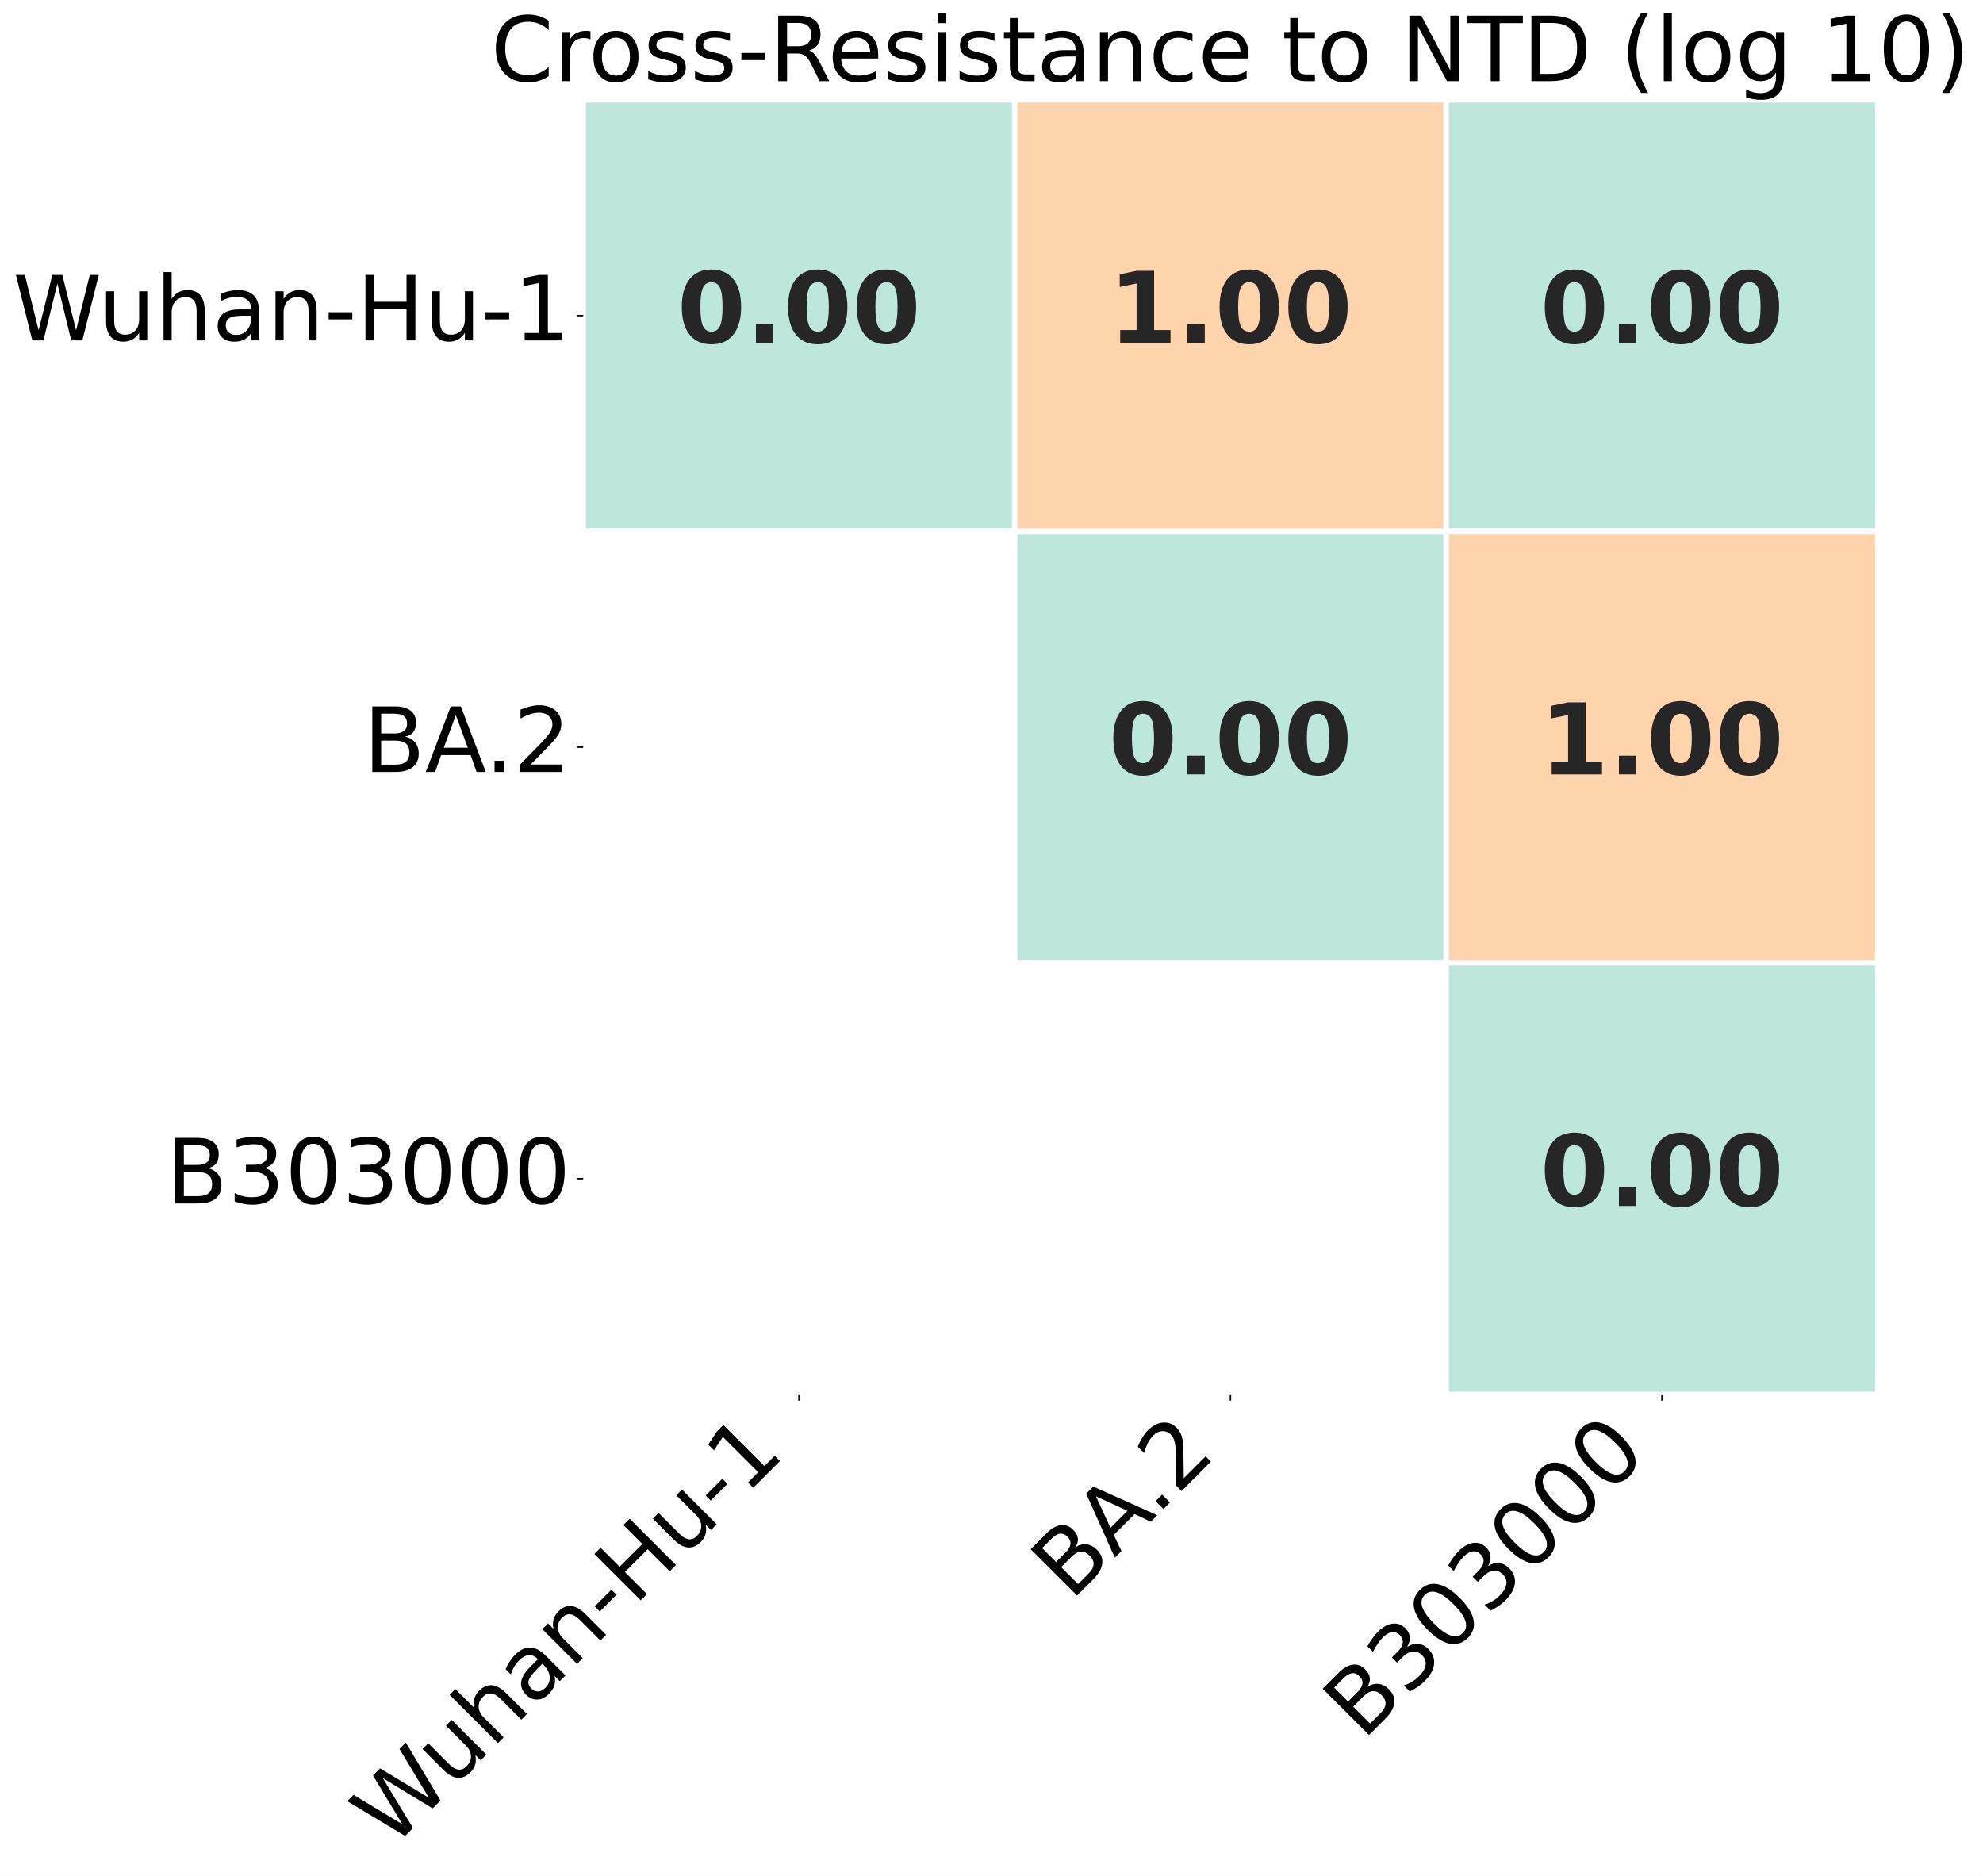
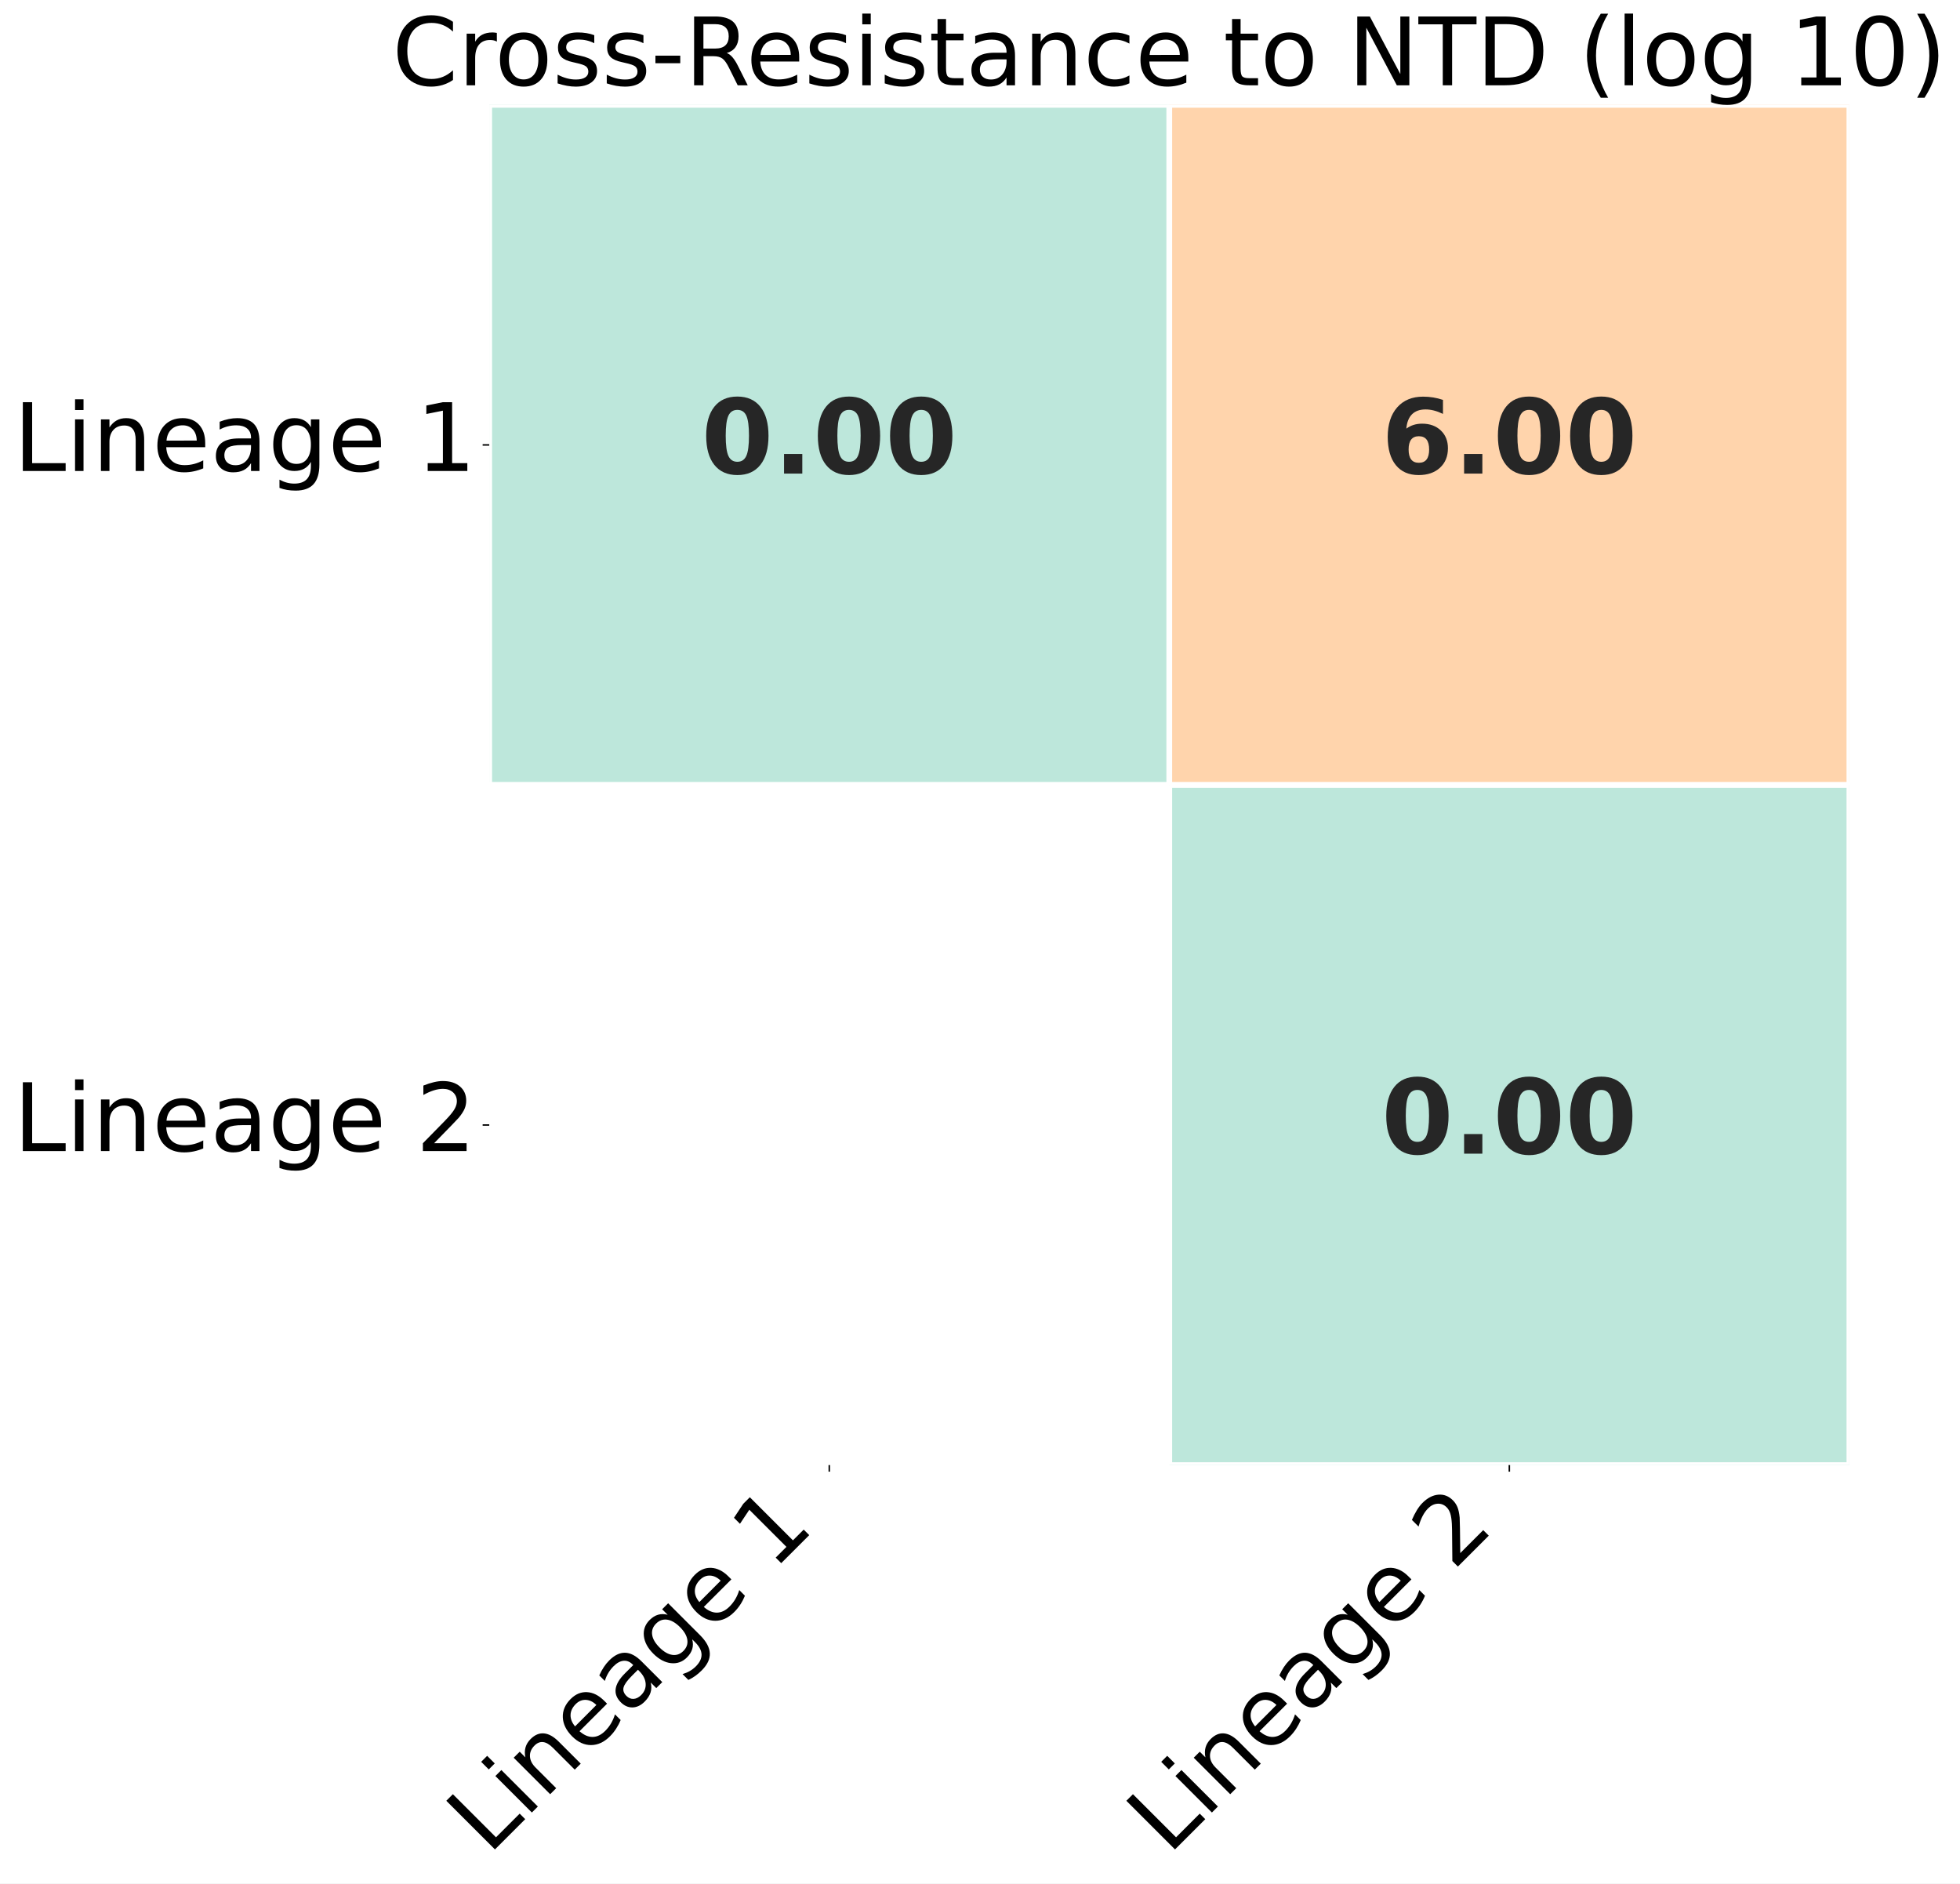
- <svg xmlns="http://www.w3.org/2000/svg" xmlns:xlink="http://www.w3.org/1999/xlink" width="1104.053pt" height="1044.29pt" viewBox="0 0 1104.053 1044.29" version="1.1">
+ <svg xmlns="http://www.w3.org/2000/svg" xmlns:xlink="http://www.w3.org/1999/xlink" width="1038.6pt" height="998.008pt" viewBox="0 0 1038.6 998.008" version="1.1">
  <defs>
    <style type="text/css">*{stroke-linejoin: round; stroke-linecap: butt}</style>
  </defs>
  <g id="figure_1">
    <g id="patch_1">
-       <path d="M 0 1044.29  L 1104.053 1044.29  L 1104.053 0  L 0 0  z " style="fill: #ffffff" />
+       <path d="M 0 998.008  L 1038.6 998.008  L 1038.6 -0  L 0 -0  z " style="fill: #ffffff" />
    </g>
    <g id="axes_1">
      <g id="patch_2">
-         <path d="M 324.708 776.311  L 1045.428 776.311  L 1045.428 55.591  L 324.708 55.591  z " style="fill: #ffffff" />
+         <path d="M 259.255 776.311  L 979.975 776.311  L 979.975 55.591  L 259.255 55.591  z " style="fill: #ffffff" />
      </g>
      <g id="QuadMesh_1">
-         <path d="M 324.708 55.591  L 564.948 55.591  L 564.948 295.831  L 324.708 295.831  L 324.708 55.591  " clip-path="url(#p3abfc32950)" style="fill: #bde7db; stroke: #ffffff; stroke-width: 3" />
-         <path d="M 564.948 55.591  L 805.188 55.591  L 805.188 295.831  L 564.948 295.831  L 564.948 55.591  " clip-path="url(#p3abfc32950)" style="fill: #ffd4ac; stroke: #ffffff; stroke-width: 3" />
-         <path d="M 805.188 55.591  L 1045.428 55.591  L 1045.428 295.831  L 805.188 295.831  L 805.188 55.591  " clip-path="url(#p3abfc32950)" style="fill: #bde7db; stroke: #ffffff; stroke-width: 3" />
-         <path d="M 324.708 295.831  L 564.948 295.831  L 564.948 536.071  L 324.708 536.071  L 324.708 295.831  " clip-path="url(#p3abfc32950)" style="fill: none; stroke: #ffffff; stroke-width: 3" />
-         <path d="M 564.948 295.831  L 805.188 295.831  L 805.188 536.071  L 564.948 536.071  L 564.948 295.831  " clip-path="url(#p3abfc32950)" style="fill: #bde7db; stroke: #ffffff; stroke-width: 3" />
-         <path d="M 805.188 295.831  L 1045.428 295.831  L 1045.428 536.071  L 805.188 536.071  L 805.188 295.831  " clip-path="url(#p3abfc32950)" style="fill: #ffd4ac; stroke: #ffffff; stroke-width: 3" />
-         <path d="M 324.708 536.071  L 564.948 536.071  L 564.948 776.311  L 324.708 776.311  L 324.708 536.071  " clip-path="url(#p3abfc32950)" style="fill: none; stroke: #ffffff; stroke-width: 3" />
-         <path d="M 564.948 536.071  L 805.188 536.071  L 805.188 776.311  L 564.948 776.311  L 564.948 536.071  " clip-path="url(#p3abfc32950)" style="fill: none; stroke: #ffffff; stroke-width: 3" />
-         <path d="M 805.188 536.071  L 1045.428 536.071  L 1045.428 776.311  L 805.188 776.311  L 805.188 536.071  " clip-path="url(#p3abfc32950)" style="fill: #bde7db; stroke: #ffffff; stroke-width: 3" />
+         <path d="M 259.255 55.591  L 619.615 55.591  L 619.615 415.951  L 259.255 415.951  L 259.255 55.591  " clip-path="url(#p491a91138c)" style="fill: #bde7db; stroke: #ffffff; stroke-width: 3" />
+         <path d="M 619.615 55.591  L 979.975 55.591  L 979.975 415.951  L 619.615 415.951  L 619.615 55.591  " clip-path="url(#p491a91138c)" style="fill: #ffd4ac; stroke: #ffffff; stroke-width: 3" />
+         <path d="M 259.255 415.951  L 619.615 415.951  L 619.615 776.311  L 259.255 776.311  L 259.255 415.951  " clip-path="url(#p491a91138c)" style="fill: none; stroke: #ffffff; stroke-width: 3" />
+         <path d="M 619.615 415.951  L 979.975 415.951  L 979.975 776.311  L 619.615 776.311  L 619.615 415.951  " clip-path="url(#p491a91138c)" style="fill: #bde7db; stroke: #ffffff; stroke-width: 3" />
      </g>
      <g id="matplotlib.axis_1">
        <g id="xtick_1">
          <g id="line2d_1">
            <defs>
-               <path id="mb047ad1d2c" d="M 0 0  L 0 3.5  " style="stroke: #000000; stroke-width: 0.8" />
+               <path id="m71ddd3927d" d="M 0 0  L 0 3.5  " style="stroke: #000000; stroke-width: 0.8" />
            </defs>
            <g>
-               <use xlink:href="#mb047ad1d2c" x="444.828" y="776.311" style="stroke: #000000; stroke-width: 0.8" />
+               <use xlink:href="#m71ddd3927d" x="439.435" y="776.311" style="stroke: #000000; stroke-width: 0.8" />
            </g>
          </g>
          <g id="text_1">
-             <g transform="translate(217.9128 1029.737) rotate(-45) scale(0.5 -0.5)">
+             <g transform="translate(258.8021 983.455) rotate(-45) scale(0.5 -0.5)">
              <defs>
-                 <path id="DejaVuSans-57" d="M 213 4666  L 850 4666  L 1831 722  L 2809 4666  L 3519 4666  L 4500 722  L 5478 4666  L 6119 4666  L 4947 0  L 4153 0  L 3169 4050  L 2175 0  L 1381 0  L 213 4666  z " transform="scale(0.015625)" />
-                 <path id="DejaVuSans-75" d="M 544 1381  L 544 3500  L 1119 3500  L 1119 1403  Q 1119 906 1312 657  Q 1506 409 1894 409  Q 2359 409 2629 706  Q 2900 1003 2900 1516  L 2900 3500  L 3475 3500  L 3475 0  L 2900 0  L 2900 538  Q 2691 219 2414 64  Q 2138 -91 1772 -91  Q 1169 -91 856 284  Q 544 659 544 1381  z M 1991 3584  L 1991 3584  z " transform="scale(0.015625)" />
-                 <path id="DejaVuSans-68" d="M 3513 2113  L 3513 0  L 2938 0  L 2938 2094  Q 2938 2591 2744 2837  Q 2550 3084 2163 3084  Q 1697 3084 1428 2787  Q 1159 2491 1159 1978  L 1159 0  L 581 0  L 581 4863  L 1159 4863  L 1159 2956  Q 1366 3272 1645 3428  Q 1925 3584 2291 3584  Q 2894 3584 3203 3211  Q 3513 2838 3513 2113  z " transform="scale(0.015625)" />
+                 <path id="DejaVuSans-4c" d="M 628 4666  L 1259 4666  L 1259 531  L 3531 531  L 3531 0  L 628 0  L 628 4666  z " transform="scale(0.015625)" />
+                 <path id="DejaVuSans-69" d="M 603 3500  L 1178 3500  L 1178 0  L 603 0  L 603 3500  z M 603 4863  L 1178 4863  L 1178 4134  L 603 4134  L 603 4863  z " transform="scale(0.015625)" />
+                 <path id="DejaVuSans-6e" d="M 3513 2113  L 3513 0  L 2938 0  L 2938 2094  Q 2938 2591 2744 2837  Q 2550 3084 2163 3084  Q 1697 3084 1428 2787  Q 1159 2491 1159 1978  L 1159 0  L 581 0  L 581 3500  L 1159 3500  L 1159 2956  Q 1366 3272 1645 3428  Q 1925 3584 2291 3584  Q 2894 3584 3203 3211  Q 3513 2838 3513 2113  z " transform="scale(0.015625)" />
+                 <path id="DejaVuSans-65" d="M 3597 1894  L 3597 1613  L 953 1613  Q 991 1019 1311 708  Q 1631 397 2203 397  Q 2534 397 2845 478  Q 3156 559 3463 722  L 3463 178  Q 3153 47 2828 -22  Q 2503 -91 2169 -91  Q 1331 -91 842 396  Q 353 884 353 1716  Q 353 2575 817 3079  Q 1281 3584 2069 3584  Q 2775 3584 3186 3129  Q 3597 2675 3597 1894  z M 3022 2063  Q 3016 2534 2758 2815  Q 2500 3097 2075 3097  Q 1594 3097 1305 2825  Q 1016 2553 972 2059  L 3022 2063  z " transform="scale(0.015625)" />
                <path id="DejaVuSans-61" d="M 2194 1759  Q 1497 1759 1228 1600  Q 959 1441 959 1056  Q 959 750 1161 570  Q 1363 391 1709 391  Q 2188 391 2477 730  Q 2766 1069 2766 1631  L 2766 1759  L 2194 1759  z M 3341 1997  L 3341 0  L 2766 0  L 2766 531  Q 2569 213 2275 61  Q 1981 -91 1556 -91  Q 1019 -91 701 211  Q 384 513 384 1019  Q 384 1609 779 1909  Q 1175 2209 1959 2209  L 2766 2209  L 2766 2266  Q 2766 2663 2505 2880  Q 2244 3097 1772 3097  Q 1472 3097 1187 3025  Q 903 2953 641 2809  L 641 3341  Q 956 3463 1253 3523  Q 1550 3584 1831 3584  Q 2591 3584 2966 3190  Q 3341 2797 3341 1997  z " transform="scale(0.015625)" />
-                 <path id="DejaVuSans-6e" d="M 3513 2113  L 3513 0  L 2938 0  L 2938 2094  Q 2938 2591 2744 2837  Q 2550 3084 2163 3084  Q 1697 3084 1428 2787  Q 1159 2491 1159 1978  L 1159 0  L 581 0  L 581 3500  L 1159 3500  L 1159 2956  Q 1366 3272 1645 3428  Q 1925 3584 2291 3584  Q 2894 3584 3203 3211  Q 3513 2838 3513 2113  z " transform="scale(0.015625)" />
-                 <path id="DejaVuSans-2d" d="M 313 2009  L 1997 2009  L 1997 1497  L 313 1497  L 313 2009  z " transform="scale(0.015625)" />
-                 <path id="DejaVuSans-48" d="M 628 4666  L 1259 4666  L 1259 2753  L 3553 2753  L 3553 4666  L 4184 4666  L 4184 0  L 3553 0  L 3553 2222  L 1259 2222  L 1259 0  L 628 0  L 628 4666  z " transform="scale(0.015625)" />
+                 <path id="DejaVuSans-67" d="M 2906 1791  Q 2906 2416 2648 2759  Q 2391 3103 1925 3103  Q 1463 3103 1205 2759  Q 947 2416 947 1791  Q 947 1169 1205 825  Q 1463 481 1925 481  Q 2391 481 2648 825  Q 2906 1169 2906 1791  z M 3481 434  Q 3481 -459 3084 -895  Q 2688 -1331 1869 -1331  Q 1566 -1331 1297 -1286  Q 1028 -1241 775 -1147  L 775 -588  Q 1028 -725 1275 -790  Q 1522 -856 1778 -856  Q 2344 -856 2625 -561  Q 2906 -266 2906 331  L 2906 616  Q 2728 306 2450 153  Q 2172 0 1784 0  Q 1141 0 747 490  Q 353 981 353 1791  Q 353 2603 747 3093  Q 1141 3584 1784 3584  Q 2172 3584 2450 3431  Q 2728 3278 2906 2969  L 2906 3500  L 3481 3500  L 3481 434  z " transform="scale(0.015625)" />
+                 <path id="DejaVuSans-20" transform="scale(0.015625)" />
                <path id="DejaVuSans-31" d="M 794 531  L 1825 531  L 1825 4091  L 703 3866  L 703 4441  L 1819 4666  L 2450 4666  L 2450 531  L 3481 531  L 3481 0  L 794 0  L 794 531  z " transform="scale(0.015625)" />
              </defs>
-               <use xlink:href="#DejaVuSans-57" />
-               <use xlink:href="#DejaVuSans-75" x="95.252" />
-               <use xlink:href="#DejaVuSans-68" x="158.631" />
-               <use xlink:href="#DejaVuSans-61" x="222.01" />
-               <use xlink:href="#DejaVuSans-6e" x="283.289" />
-               <use xlink:href="#DejaVuSans-2d" x="346.668" />
-               <use xlink:href="#DejaVuSans-48" x="382.752" />
-               <use xlink:href="#DejaVuSans-75" x="457.947" />
-               <use xlink:href="#DejaVuSans-2d" x="521.326" />
-               <use xlink:href="#DejaVuSans-31" x="557.41" />
+               <use xlink:href="#DejaVuSans-4c" />
+               <use xlink:href="#DejaVuSans-69" x="55.713" />
+               <use xlink:href="#DejaVuSans-6e" x="83.496" />
+               <use xlink:href="#DejaVuSans-65" x="146.875" />
+               <use xlink:href="#DejaVuSans-61" x="208.398" />
+               <use xlink:href="#DejaVuSans-67" x="269.678" />
+               <use xlink:href="#DejaVuSans-65" x="333.154" />
+               <use xlink:href="#DejaVuSans-20" x="394.678" />
+               <use xlink:href="#DejaVuSans-31" x="426.465" />
            </g>
          </g>
        </g>
        <g id="xtick_2">
          <g id="line2d_2">
            <g>
-               <use xlink:href="#mb047ad1d2c" x="685.068" y="776.311" style="stroke: #000000; stroke-width: 0.8" />
+               <use xlink:href="#m71ddd3927d" x="799.795" y="776.311" style="stroke: #000000; stroke-width: 0.8" />
            </g>
          </g>
          <g id="text_2">
-             <g transform="translate(596.1602 891.73) rotate(-45) scale(0.5 -0.5)">
+             <g transform="translate(619.1621 983.455) rotate(-45) scale(0.5 -0.5)">
              <defs>
-                 <path id="DejaVuSans-42" d="M 1259 2228  L 1259 519  L 2272 519  Q 2781 519 3026 730  Q 3272 941 3272 1375  Q 3272 1813 3026 2020  Q 2781 2228 2272 2228  L 1259 2228  z M 1259 4147  L 1259 2741  L 2194 2741  Q 2656 2741 2882 2914  Q 3109 3088 3109 3444  Q 3109 3797 2882 3972  Q 2656 4147 2194 4147  L 1259 4147  z M 628 4666  L 2241 4666  Q 2963 4666 3353 4366  Q 3744 4066 3744 3513  Q 3744 3084 3544 2831  Q 3344 2578 2956 2516  Q 3422 2416 3680 2098  Q 3938 1781 3938 1306  Q 3938 681 3513 340  Q 3088 0 2303 0  L 628 0  L 628 4666  z " transform="scale(0.015625)" />
-                 <path id="DejaVuSans-41" d="M 2188 4044  L 1331 1722  L 3047 1722  L 2188 4044  z M 1831 4666  L 2547 4666  L 4325 0  L 3669 0  L 3244 1197  L 1141 1197  L 716 0  L 50 0  L 1831 4666  z " transform="scale(0.015625)" />
-                 <path id="DejaVuSans-2e" d="M 684 794  L 1344 794  L 1344 0  L 684 0  L 684 794  z " transform="scale(0.015625)" />
                <path id="DejaVuSans-32" d="M 1228 531  L 3431 531  L 3431 0  L 469 0  L 469 531  Q 828 903 1448 1529  Q 2069 2156 2228 2338  Q 2531 2678 2651 2914  Q 2772 3150 2772 3378  Q 2772 3750 2511 3984  Q 2250 4219 1831 4219  Q 1534 4219 1204 4116  Q 875 4013 500 3803  L 500 4441  Q 881 4594 1212 4672  Q 1544 4750 1819 4750  Q 2544 4750 2975 4387  Q 3406 4025 3406 3419  Q 3406 3131 3298 2873  Q 3191 2616 2906 2266  Q 2828 2175 2409 1742  Q 1991 1309 1228 531  z " transform="scale(0.015625)" />
              </defs>
-               <use xlink:href="#DejaVuSans-42" />
-               <use xlink:href="#DejaVuSans-41" x="68.604" />
-               <use xlink:href="#DejaVuSans-2e" x="135.262" />
-               <use xlink:href="#DejaVuSans-32" x="167.049" />
-             </g>
-           </g>
-         </g>
-         <g id="xtick_3">
-           <g id="line2d_3">
-             <g>
-               <use xlink:href="#mb047ad1d2c" x="925.308" y="776.311" style="stroke: #000000; stroke-width: 0.8" />
-             </g>
-           </g>
-           <g id="text_3">
-             <g transform="translate(758.7289 969.4012) rotate(-45) scale(0.5 -0.5)">
-               <defs>
-                 <path id="DejaVuSans-33" d="M 2597 2516  Q 3050 2419 3304 2112  Q 3559 1806 3559 1356  Q 3559 666 3084 287  Q 2609 -91 1734 -91  Q 1441 -91 1130 -33  Q 819 25 488 141  L 488 750  Q 750 597 1062 519  Q 1375 441 1716 441  Q 2309 441 2620 675  Q 2931 909 2931 1356  Q 2931 1769 2642 2001  Q 2353 2234 1838 2234  L 1294 2234  L 1294 2753  L 1863 2753  Q 2328 2753 2575 2939  Q 2822 3125 2822 3475  Q 2822 3834 2567 4026  Q 2313 4219 1838 4219  Q 1578 4219 1281 4162  Q 984 4106 628 3988  L 628 4550  Q 988 4650 1302 4700  Q 1616 4750 1894 4750  Q 2613 4750 3031 4423  Q 3450 4097 3450 3541  Q 3450 3153 3228 2886  Q 3006 2619 2597 2516  z " transform="scale(0.015625)" />
-                 <path id="DejaVuSans-30" d="M 2034 4250  Q 1547 4250 1301 3770  Q 1056 3291 1056 2328  Q 1056 1369 1301 889  Q 1547 409 2034 409  Q 2525 409 2770 889  Q 3016 1369 3016 2328  Q 3016 3291 2770 3770  Q 2525 4250 2034 4250  z M 2034 4750  Q 2819 4750 3233 4129  Q 3647 3509 3647 2328  Q 3647 1150 3233 529  Q 2819 -91 2034 -91  Q 1250 -91 836 529  Q 422 1150 422 2328  Q 422 3509 836 4129  Q 1250 4750 2034 4750  z " transform="scale(0.015625)" />
-               </defs>
-               <use xlink:href="#DejaVuSans-42" />
-               <use xlink:href="#DejaVuSans-33" x="68.604" />
-               <use xlink:href="#DejaVuSans-30" x="132.227" />
-               <use xlink:href="#DejaVuSans-33" x="195.85" />
-               <use xlink:href="#DejaVuSans-30" x="259.473" />
-               <use xlink:href="#DejaVuSans-30" x="323.096" />
-               <use xlink:href="#DejaVuSans-30" x="386.719" />
+               <use xlink:href="#DejaVuSans-4c" />
+               <use xlink:href="#DejaVuSans-69" x="55.713" />
+               <use xlink:href="#DejaVuSans-6e" x="83.496" />
+               <use xlink:href="#DejaVuSans-65" x="146.875" />
+               <use xlink:href="#DejaVuSans-61" x="208.398" />
+               <use xlink:href="#DejaVuSans-67" x="269.678" />
+               <use xlink:href="#DejaVuSans-65" x="333.154" />
+               <use xlink:href="#DejaVuSans-20" x="394.678" />
+               <use xlink:href="#DejaVuSans-32" x="426.465" />
            </g>
          </g>
        </g>
      </g>
      <g id="matplotlib.axis_2">
        <g id="ytick_1">
+           <g id="line2d_3">
+             <defs>
+               <path id="mb40566848c" d="M 0 0  L -3.5 0  " style="stroke: #000000; stroke-width: 0.8" />
+             </defs>
+             <g>
+               <use xlink:href="#mb40566848c" x="259.255" y="235.771" style="stroke: #000000; stroke-width: 0.8" />
+             </g>
+           </g>
+           <g id="text_3">
+             <g transform="translate(7.2 249.5675) scale(0.5 -0.5)">
+               <use xlink:href="#DejaVuSans-4c" />
+               <use xlink:href="#DejaVuSans-69" x="55.713" />
+               <use xlink:href="#DejaVuSans-6e" x="83.496" />
+               <use xlink:href="#DejaVuSans-65" x="146.875" />
+               <use xlink:href="#DejaVuSans-61" x="208.398" />
+               <use xlink:href="#DejaVuSans-67" x="269.678" />
+               <use xlink:href="#DejaVuSans-65" x="333.154" />
+               <use xlink:href="#DejaVuSans-20" x="394.678" />
+               <use xlink:href="#DejaVuSans-31" x="426.465" />
+             </g>
+           </g>
+         </g>
+         <g id="ytick_2">
          <g id="line2d_4">
-             <defs>
-               <path id="m033b2c96a1" d="M 0 0  L -3.5 0  " style="stroke: #000000; stroke-width: 0.8" />
-             </defs>
-             <g>
-               <use xlink:href="#m033b2c96a1" x="324.708" y="175.711" style="stroke: #000000; stroke-width: 0.8" />
+             <g>
+               <use xlink:href="#mb40566848c" x="259.255" y="596.131" style="stroke: #000000; stroke-width: 0.8" />
            </g>
          </g>
          <g id="text_4">
-             <g transform="translate(7.2 189.5075) scale(0.5 -0.5)">
-               <use xlink:href="#DejaVuSans-57" />
-               <use xlink:href="#DejaVuSans-75" x="95.252" />
-               <use xlink:href="#DejaVuSans-68" x="158.631" />
-               <use xlink:href="#DejaVuSans-61" x="222.01" />
-               <use xlink:href="#DejaVuSans-6e" x="283.289" />
-               <use xlink:href="#DejaVuSans-2d" x="346.668" />
-               <use xlink:href="#DejaVuSans-48" x="382.752" />
-               <use xlink:href="#DejaVuSans-75" x="457.947" />
-               <use xlink:href="#DejaVuSans-2d" x="521.326" />
-               <use xlink:href="#DejaVuSans-31" x="557.41" />
-             </g>
-           </g>
-         </g>
-         <g id="ytick_2">
-           <g id="line2d_5">
-             <g>
-               <use xlink:href="#m033b2c96a1" x="324.708" y="415.951" style="stroke: #000000; stroke-width: 0.8" />
-             </g>
-           </g>
-           <g id="text_5">
-             <g transform="translate(202.3719 429.7475) scale(0.5 -0.5)">
-               <use xlink:href="#DejaVuSans-42" />
-               <use xlink:href="#DejaVuSans-41" x="68.604" />
-               <use xlink:href="#DejaVuSans-2e" x="135.262" />
-               <use xlink:href="#DejaVuSans-32" x="167.049" />
-             </g>
-           </g>
-         </g>
-         <g id="ytick_3">
-           <g id="line2d_6">
-             <g>
-               <use xlink:href="#m033b2c96a1" x="324.708" y="656.191" style="stroke: #000000; stroke-width: 0.8" />
-             </g>
-           </g>
-           <g id="text_6">
-             <g transform="translate(92.52813 669.9875) scale(0.5 -0.5)">
-               <use xlink:href="#DejaVuSans-42" />
-               <use xlink:href="#DejaVuSans-33" x="68.604" />
-               <use xlink:href="#DejaVuSans-30" x="132.227" />
-               <use xlink:href="#DejaVuSans-33" x="195.85" />
-               <use xlink:href="#DejaVuSans-30" x="259.473" />
-               <use xlink:href="#DejaVuSans-30" x="323.096" />
-               <use xlink:href="#DejaVuSans-30" x="386.719" />
-             </g>
-           </g>
-         </g>
-       </g>
-       <g id="text_7">
-         <g style="fill: #262626" transform="translate(376.9802 190.8872) scale(0.55 -0.55)">
+             <g transform="translate(7.2 609.9275) scale(0.5 -0.5)">
+               <use xlink:href="#DejaVuSans-4c" />
+               <use xlink:href="#DejaVuSans-69" x="55.713" />
+               <use xlink:href="#DejaVuSans-6e" x="83.496" />
+               <use xlink:href="#DejaVuSans-65" x="146.875" />
+               <use xlink:href="#DejaVuSans-61" x="208.398" />
+               <use xlink:href="#DejaVuSans-67" x="269.678" />
+               <use xlink:href="#DejaVuSans-65" x="333.154" />
+               <use xlink:href="#DejaVuSans-20" x="394.678" />
+               <use xlink:href="#DejaVuSans-32" x="426.465" />
+             </g>
+           </g>
+         </g>
+       </g>
+       <g id="text_5">
+         <g style="fill: #262626" transform="translate(371.587 250.9472) scale(0.55 -0.55)">
          <defs>
            <path id="DejaVuSans-Bold-30" d="M 2944 2338  Q 2944 3213 2780 3570  Q 2616 3928 2228 3928  Q 1841 3928 1675 3570  Q 1509 3213 1509 2338  Q 1509 1453 1675 1090  Q 1841 728 2228 728  Q 2613 728 2778 1090  Q 2944 1453 2944 2338  z M 4147 2328  Q 4147 1169 3647 539  Q 3147 -91 2228 -91  Q 1306 -91 806 539  Q 306 1169 306 2328  Q 306 3491 806 4120  Q 1306 4750 2228 4750  Q 3147 4750 3647 4120  Q 4147 3491 4147 2328  z " transform="scale(0.015625)" />
            <path id="DejaVuSans-Bold-2e" d="M 653 1209  L 1778 1209  L 1778 0  L 653 0  L 653 1209  z " transform="scale(0.015625)" />
          </defs>
          <use xlink:href="#DejaVuSans-Bold-30" />
          <use xlink:href="#DejaVuSans-Bold-2e" x="69.58" />
          <use xlink:href="#DejaVuSans-Bold-30" x="107.568" />
          <use xlink:href="#DejaVuSans-Bold-30" x="177.148" />
        </g>
      </g>
-       <g id="text_8">
-         <g style="fill: #262626" transform="translate(617.2202 190.8872) scale(0.55 -0.55)">
+       <g id="text_6">
+         <g style="fill: #262626" transform="translate(731.947 250.9472) scale(0.55 -0.55)">
          <defs>
-             <path id="DejaVuSans-Bold-31" d="M 750 831  L 1813 831  L 1813 3847  L 722 3622  L 722 4441  L 1806 4666  L 2950 4666  L 2950 831  L 4013 831  L 4013 0  L 750 0  L 750 831  z " transform="scale(0.015625)" />
+             <path id="DejaVuSans-Bold-36" d="M 2316 2303  Q 2000 2303 1842 2098  Q 1684 1894 1684 1484  Q 1684 1075 1842 870  Q 2000 666 2316 666  Q 2634 666 2792 870  Q 2950 1075 2950 1484  Q 2950 1894 2792 2098  Q 2634 2303 2316 2303  z M 3803 4544  L 3803 3681  Q 3506 3822 3243 3889  Q 2981 3956 2731 3956  Q 2194 3956 1894 3657  Q 1594 3359 1544 2772  Q 1750 2925 1990 3001  Q 2231 3078 2516 3078  Q 3231 3078 3670 2659  Q 4109 2241 4109 1563  Q 4109 813 3618 361  Q 3128 -91 2303 -91  Q 1394 -91 895 523  Q 397 1138 397 2266  Q 397 3422 980 4083  Q 1563 4744 2578 4744  Q 2900 4744 3203 4694  Q 3506 4644 3803 4544  z " transform="scale(0.015625)" />
          </defs>
-           <use xlink:href="#DejaVuSans-Bold-31" />
+           <use xlink:href="#DejaVuSans-Bold-36" />
          <use xlink:href="#DejaVuSans-Bold-2e" x="69.58" />
          <use xlink:href="#DejaVuSans-Bold-30" x="107.568" />
          <use xlink:href="#DejaVuSans-Bold-30" x="177.148" />
        </g>
      </g>
-       <g id="text_9">
-         <g style="fill: #262626" transform="translate(857.4602 190.8872) scale(0.55 -0.55)">
+       <g id="text_7">
+         <g style="fill: #262626" transform="translate(731.947 611.3072) scale(0.55 -0.55)">
          <use xlink:href="#DejaVuSans-Bold-30" />
          <use xlink:href="#DejaVuSans-Bold-2e" x="69.58" />
          <use xlink:href="#DejaVuSans-Bold-30" x="107.568" />
          <use xlink:href="#DejaVuSans-Bold-30" x="177.148" />
        </g>
      </g>
-       <g id="text_10">
-         <g style="fill: #262626" transform="translate(617.2202 431.1272) scale(0.55 -0.55)">
-           <use xlink:href="#DejaVuSans-Bold-30" />
-           <use xlink:href="#DejaVuSans-Bold-2e" x="69.58" />
-           <use xlink:href="#DejaVuSans-Bold-30" x="107.568" />
-           <use xlink:href="#DejaVuSans-Bold-30" x="177.148" />
-         </g>
-       </g>
-       <g id="text_11">
-         <g style="fill: #262626" transform="translate(857.4602 431.1272) scale(0.55 -0.55)">
-           <use xlink:href="#DejaVuSans-Bold-31" />
-           <use xlink:href="#DejaVuSans-Bold-2e" x="69.58" />
-           <use xlink:href="#DejaVuSans-Bold-30" x="107.568" />
-           <use xlink:href="#DejaVuSans-Bold-30" x="177.148" />
-         </g>
-       </g>
-       <g id="text_12">
-         <g style="fill: #262626" transform="translate(857.4602 671.3672) scale(0.55 -0.55)">
-           <use xlink:href="#DejaVuSans-Bold-30" />
-           <use xlink:href="#DejaVuSans-Bold-2e" x="69.58" />
-           <use xlink:href="#DejaVuSans-Bold-30" x="107.568" />
-           <use xlink:href="#DejaVuSans-Bold-30" x="177.148" />
-         </g>
-       </g>
-       <g id="text_13">
-         <g transform="translate(273.2827 45.19219) scale(0.5 -0.5)">
+       <g id="text_8">
+         <g transform="translate(207.8295 45.19219) scale(0.5 -0.5)">
          <defs>
            <path id="DejaVuSans-43" d="M 4122 4306  L 4122 3641  Q 3803 3938 3442 4084  Q 3081 4231 2675 4231  Q 1875 4231 1450 3742  Q 1025 3253 1025 2328  Q 1025 1406 1450 917  Q 1875 428 2675 428  Q 3081 428 3442 575  Q 3803 722 4122 1019  L 4122 359  Q 3791 134 3420 21  Q 3050 -91 2638 -91  Q 1578 -91 968 557  Q 359 1206 359 2328  Q 359 3453 968 4101  Q 1578 4750 2638 4750  Q 3056 4750 3426 4639  Q 3797 4528 4122 4306  z " transform="scale(0.015625)" />
            <path id="DejaVuSans-72" d="M 2631 2963  Q 2534 3019 2420 3045  Q 2306 3072 2169 3072  Q 1681 3072 1420 2755  Q 1159 2438 1159 1844  L 1159 0  L 581 0  L 581 3500  L 1159 3500  L 1159 2956  Q 1341 3275 1631 3429  Q 1922 3584 2338 3584  Q 2397 3584 2469 3576  Q 2541 3569 2628 3553  L 2631 2963  z " transform="scale(0.015625)" />
            <path id="DejaVuSans-6f" d="M 1959 3097  Q 1497 3097 1228 2736  Q 959 2375 959 1747  Q 959 1119 1226 758  Q 1494 397 1959 397  Q 2419 397 2687 759  Q 2956 1122 2956 1747  Q 2956 2369 2687 2733  Q 2419 3097 1959 3097  z M 1959 3584  Q 2709 3584 3137 3096  Q 3566 2609 3566 1747  Q 3566 888 3137 398  Q 2709 -91 1959 -91  Q 1206 -91 779 398  Q 353 888 353 1747  Q 353 2609 779 3096  Q 1206 3584 1959 3584  z " transform="scale(0.015625)" />
            <path id="DejaVuSans-73" d="M 2834 3397  L 2834 2853  Q 2591 2978 2328 3040  Q 2066 3103 1784 3103  Q 1356 3103 1142 2972  Q 928 2841 928 2578  Q 928 2378 1081 2264  Q 1234 2150 1697 2047  L 1894 2003  Q 2506 1872 2764 1633  Q 3022 1394 3022 966  Q 3022 478 2636 193  Q 2250 -91 1575 -91  Q 1294 -91 989 -36  Q 684 19 347 128  L 347 722  Q 666 556 975 473  Q 1284 391 1588 391  Q 1994 391 2212 530  Q 2431 669 2431 922  Q 2431 1156 2273 1281  Q 2116 1406 1581 1522  L 1381 1569  Q 847 1681 609 1914  Q 372 2147 372 2553  Q 372 3047 722 3315  Q 1072 3584 1716 3584  Q 2034 3584 2315 3537  Q 2597 3491 2834 3397  z " transform="scale(0.015625)" />
+             <path id="DejaVuSans-2d" d="M 313 2009  L 1997 2009  L 1997 1497  L 313 1497  L 313 2009  z " transform="scale(0.015625)" />
            <path id="DejaVuSans-52" d="M 2841 2188  Q 3044 2119 3236 1894  Q 3428 1669 3622 1275  L 4263 0  L 3584 0  L 2988 1197  Q 2756 1666 2539 1819  Q 2322 1972 1947 1972  L 1259 1972  L 1259 0  L 628 0  L 628 4666  L 2053 4666  Q 2853 4666 3247 4331  Q 3641 3997 3641 3322  Q 3641 2881 3436 2590  Q 3231 2300 2841 2188  z M 1259 4147  L 1259 2491  L 2053 2491  Q 2509 2491 2742 2702  Q 2975 2913 2975 3322  Q 2975 3731 2742 3939  Q 2509 4147 2053 4147  L 1259 4147  z " transform="scale(0.015625)" />
-             <path id="DejaVuSans-65" d="M 3597 1894  L 3597 1613  L 953 1613  Q 991 1019 1311 708  Q 1631 397 2203 397  Q 2534 397 2845 478  Q 3156 559 3463 722  L 3463 178  Q 3153 47 2828 -22  Q 2503 -91 2169 -91  Q 1331 -91 842 396  Q 353 884 353 1716  Q 353 2575 817 3079  Q 1281 3584 2069 3584  Q 2775 3584 3186 3129  Q 3597 2675 3597 1894  z M 3022 2063  Q 3016 2534 2758 2815  Q 2500 3097 2075 3097  Q 1594 3097 1305 2825  Q 1016 2553 972 2059  L 3022 2063  z " transform="scale(0.015625)" />
-             <path id="DejaVuSans-69" d="M 603 3500  L 1178 3500  L 1178 0  L 603 0  L 603 3500  z M 603 4863  L 1178 4863  L 1178 4134  L 603 4134  L 603 4863  z " transform="scale(0.015625)" />
            <path id="DejaVuSans-74" d="M 1172 4494  L 1172 3500  L 2356 3500  L 2356 3053  L 1172 3053  L 1172 1153  Q 1172 725 1289 603  Q 1406 481 1766 481  L 2356 481  L 2356 0  L 1766 0  Q 1100 0 847 248  Q 594 497 594 1153  L 594 3053  L 172 3053  L 172 3500  L 594 3500  L 594 4494  L 1172 4494  z " transform="scale(0.015625)" />
            <path id="DejaVuSans-63" d="M 3122 3366  L 3122 2828  Q 2878 2963 2633 3030  Q 2388 3097 2138 3097  Q 1578 3097 1268 2742  Q 959 2388 959 1747  Q 959 1106 1268 751  Q 1578 397 2138 397  Q 2388 397 2633 464  Q 2878 531 3122 666  L 3122 134  Q 2881 22 2623 -34  Q 2366 -91 2075 -91  Q 1284 -91 818 406  Q 353 903 353 1747  Q 353 2603 823 3093  Q 1294 3584 2113 3584  Q 2378 3584 2631 3529  Q 2884 3475 3122 3366  z " transform="scale(0.015625)" />
-             <path id="DejaVuSans-20" transform="scale(0.015625)" />
            <path id="DejaVuSans-4e" d="M 628 4666  L 1478 4666  L 3547 763  L 3547 4666  L 4159 4666  L 4159 0  L 3309 0  L 1241 3903  L 1241 0  L 628 0  L 628 4666  z " transform="scale(0.015625)" />
            <path id="DejaVuSans-54" d="M -19 4666  L 3928 4666  L 3928 4134  L 2272 4134  L 2272 0  L 1638 0  L 1638 4134  L -19 4134  L -19 4666  z " transform="scale(0.015625)" />
            <path id="DejaVuSans-44" d="M 1259 4147  L 1259 519  L 2022 519  Q 2988 519 3436 956  Q 3884 1394 3884 2338  Q 3884 3275 3436 3711  Q 2988 4147 2022 4147  L 1259 4147  z M 628 4666  L 1925 4666  Q 3281 4666 3915 4102  Q 4550 3538 4550 2338  Q 4550 1131 3912 565  Q 3275 0 1925 0  L 628 0  L 628 4666  z " transform="scale(0.015625)" />
            <path id="DejaVuSans-28" d="M 1984 4856  Q 1566 4138 1362 3434  Q 1159 2731 1159 2009  Q 1159 1288 1364 580  Q 1569 -128 1984 -844  L 1484 -844  Q 1016 -109 783 600  Q 550 1309 550 2009  Q 550 2706 781 3412  Q 1013 4119 1484 4856  L 1984 4856  z " transform="scale(0.015625)" />
            <path id="DejaVuSans-6c" d="M 603 4863  L 1178 4863  L 1178 0  L 603 0  L 603 4863  z " transform="scale(0.015625)" />
-             <path id="DejaVuSans-67" d="M 2906 1791  Q 2906 2416 2648 2759  Q 2391 3103 1925 3103  Q 1463 3103 1205 2759  Q 947 2416 947 1791  Q 947 1169 1205 825  Q 1463 481 1925 481  Q 2391 481 2648 825  Q 2906 1169 2906 1791  z M 3481 434  Q 3481 -459 3084 -895  Q 2688 -1331 1869 -1331  Q 1566 -1331 1297 -1286  Q 1028 -1241 775 -1147  L 775 -588  Q 1028 -725 1275 -790  Q 1522 -856 1778 -856  Q 2344 -856 2625 -561  Q 2906 -266 2906 331  L 2906 616  Q 2728 306 2450 153  Q 2172 0 1784 0  Q 1141 0 747 490  Q 353 981 353 1791  Q 353 2603 747 3093  Q 1141 3584 1784 3584  Q 2172 3584 2450 3431  Q 2728 3278 2906 2969  L 2906 3500  L 3481 3500  L 3481 434  z " transform="scale(0.015625)" />
+             <path id="DejaVuSans-30" d="M 2034 4250  Q 1547 4250 1301 3770  Q 1056 3291 1056 2328  Q 1056 1369 1301 889  Q 1547 409 2034 409  Q 2525 409 2770 889  Q 3016 1369 3016 2328  Q 3016 3291 2770 3770  Q 2525 4250 2034 4250  z M 2034 4750  Q 2819 4750 3233 4129  Q 3647 3509 3647 2328  Q 3647 1150 3233 529  Q 2819 -91 2034 -91  Q 1250 -91 836 529  Q 422 1150 422 2328  Q 422 3509 836 4129  Q 1250 4750 2034 4750  z " transform="scale(0.015625)" />
            <path id="DejaVuSans-29" d="M 513 4856  L 1013 4856  Q 1481 4119 1714 3412  Q 1947 2706 1947 2009  Q 1947 1309 1714 600  Q 1481 -109 1013 -844  L 513 -844  Q 928 -128 1133 580  Q 1338 1288 1338 2009  Q 1338 2731 1133 3434  Q 928 4138 513 4856  z " transform="scale(0.015625)" />
          </defs>
          <use xlink:href="#DejaVuSans-43" />
          <use xlink:href="#DejaVuSans-72" x="69.824" />
          <use xlink:href="#DejaVuSans-6f" x="108.688" />
          <use xlink:href="#DejaVuSans-73" x="169.869" />
          <use xlink:href="#DejaVuSans-73" x="221.969" />
          <use xlink:href="#DejaVuSans-2d" x="274.068" />
          <use xlink:href="#DejaVuSans-52" x="310.152" />
          <use xlink:href="#DejaVuSans-65" x="375.135" />
          <use xlink:href="#DejaVuSans-73" x="436.658" />
          <use xlink:href="#DejaVuSans-69" x="488.758" />
          <use xlink:href="#DejaVuSans-73" x="516.541" />
          <use xlink:href="#DejaVuSans-74" x="568.641" />
          <use xlink:href="#DejaVuSans-61" x="607.85" />
          <use xlink:href="#DejaVuSans-6e" x="669.129" />
          <use xlink:href="#DejaVuSans-63" x="732.508" />
          <use xlink:href="#DejaVuSans-65" x="787.488" />
          <use xlink:href="#DejaVuSans-20" x="849.012" />
          <use xlink:href="#DejaVuSans-74" x="880.799" />
          <use xlink:href="#DejaVuSans-6f" x="920.008" />
          <use xlink:href="#DejaVuSans-20" x="981.189" />
          <use xlink:href="#DejaVuSans-4e" x="1012.977" />
          <use xlink:href="#DejaVuSans-54" x="1087.781" />
          <use xlink:href="#DejaVuSans-44" x="1148.865" />
          <use xlink:href="#DejaVuSans-20" x="1225.867" />
          <use xlink:href="#DejaVuSans-28" x="1257.654" />
          <use xlink:href="#DejaVuSans-6c" x="1296.668" />
          <use xlink:href="#DejaVuSans-6f" x="1324.451" />
          <use xlink:href="#DejaVuSans-67" x="1385.633" />
          <use xlink:href="#DejaVuSans-20" x="1449.109" />
          <use xlink:href="#DejaVuSans-31" x="1480.896" />
          <use xlink:href="#DejaVuSans-30" x="1544.52" />
          <use xlink:href="#DejaVuSans-29" x="1608.143" />
        </g>
      </g>
    </g>
  </g>
  <defs>
-     <clipPath id="p3abfc32950">
-       <rect x="324.708" y="55.591" width="720.72" height="720.72" />
+     <clipPath id="p491a91138c">
+       <rect x="259.255" y="55.591" width="720.72" height="720.72" />
    </clipPath>
  </defs>
</svg>
